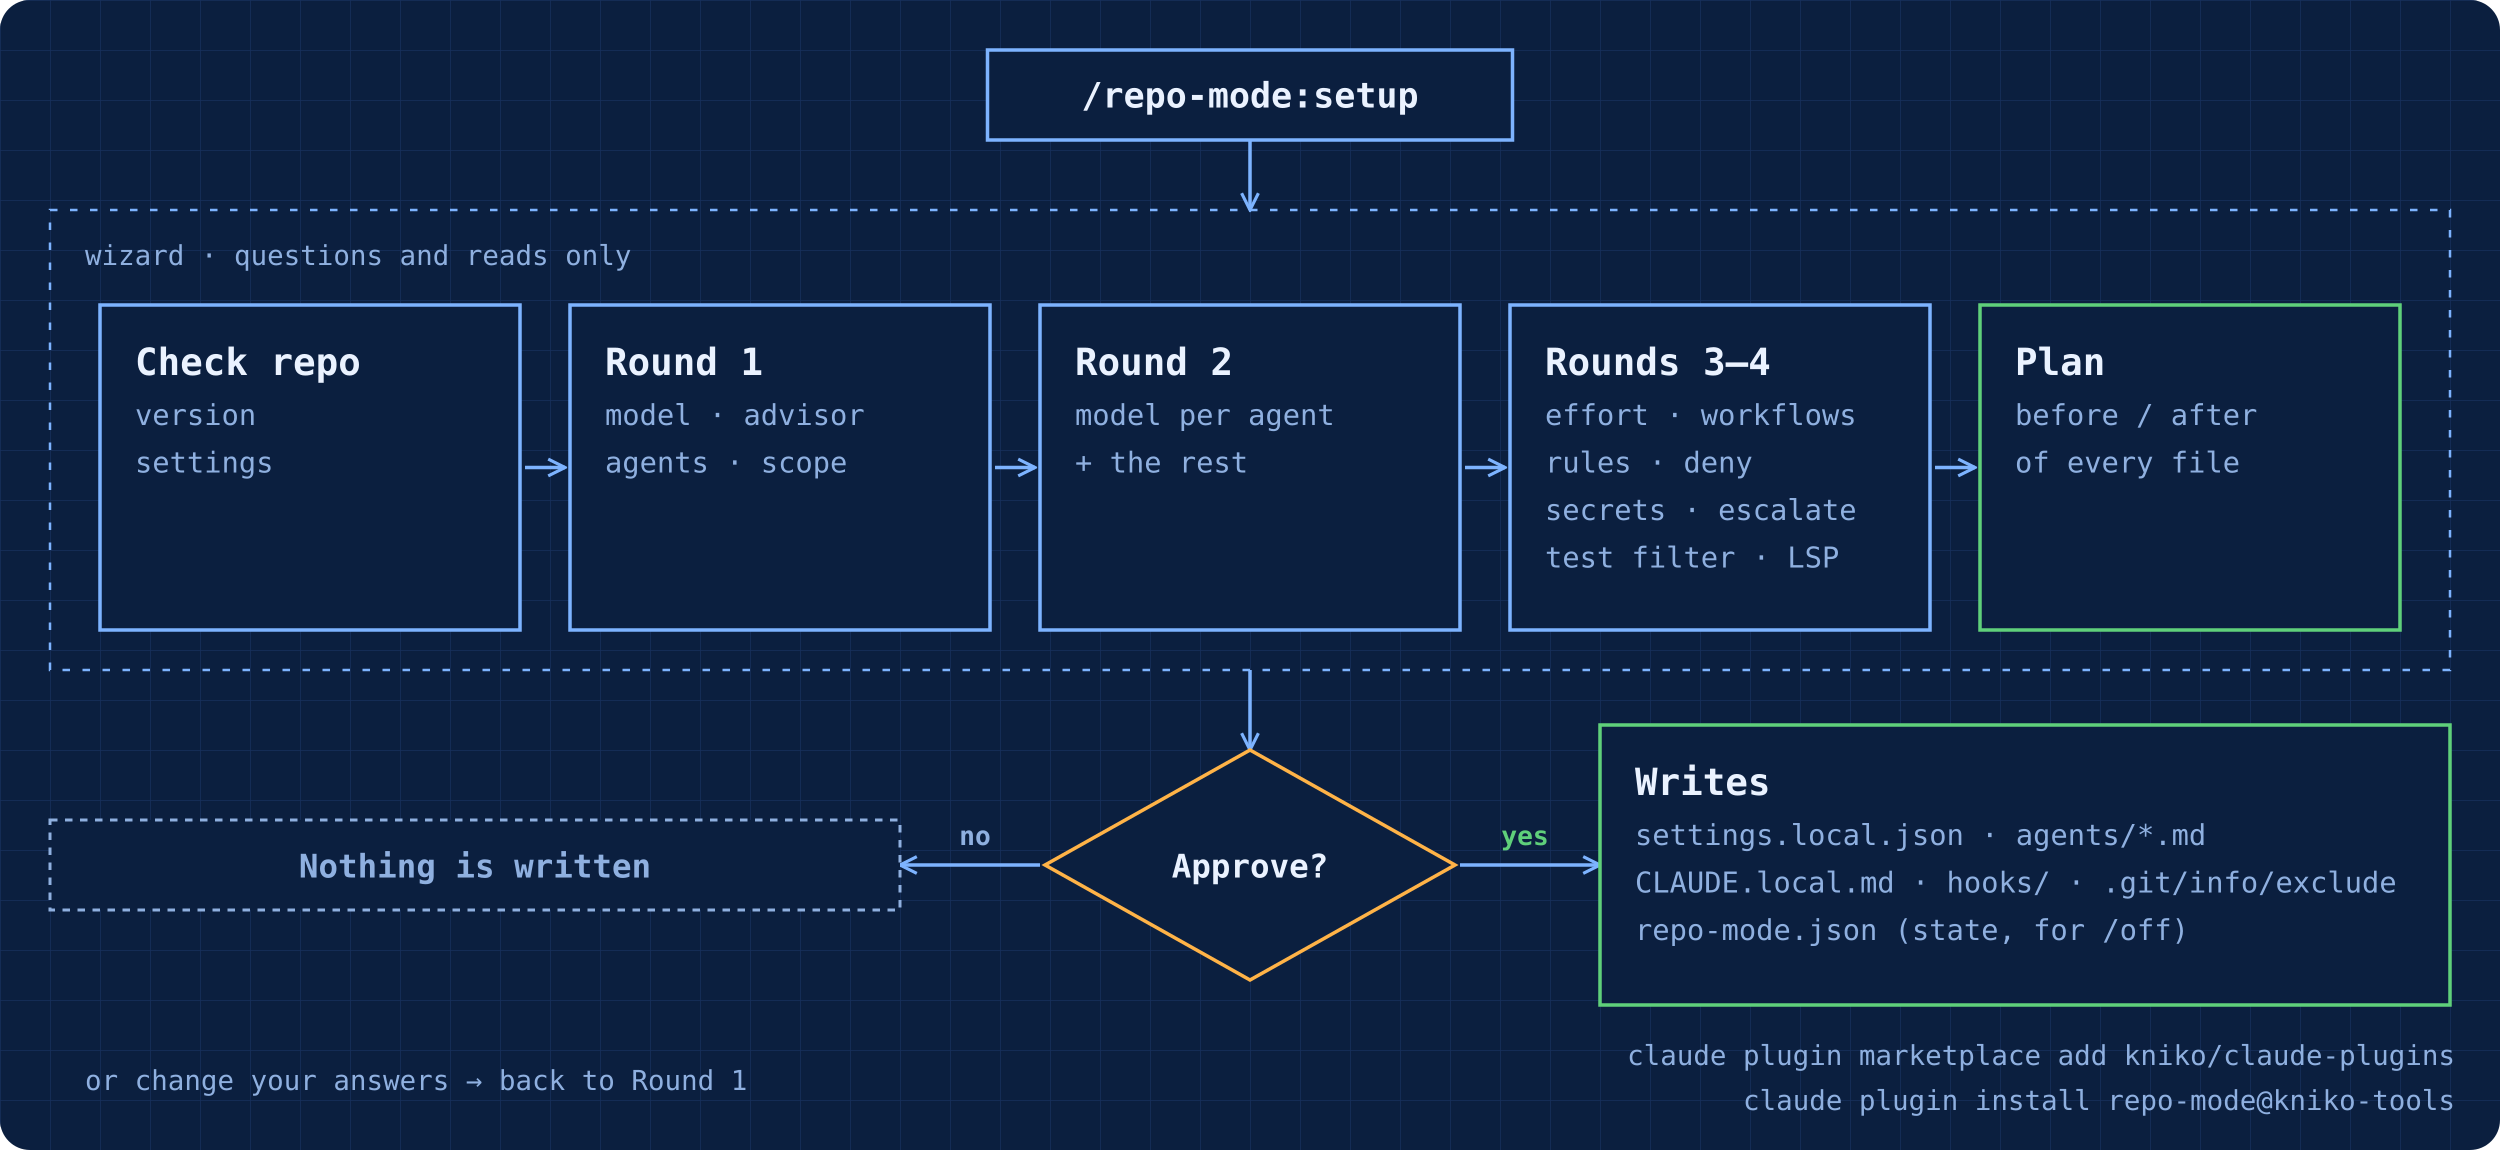
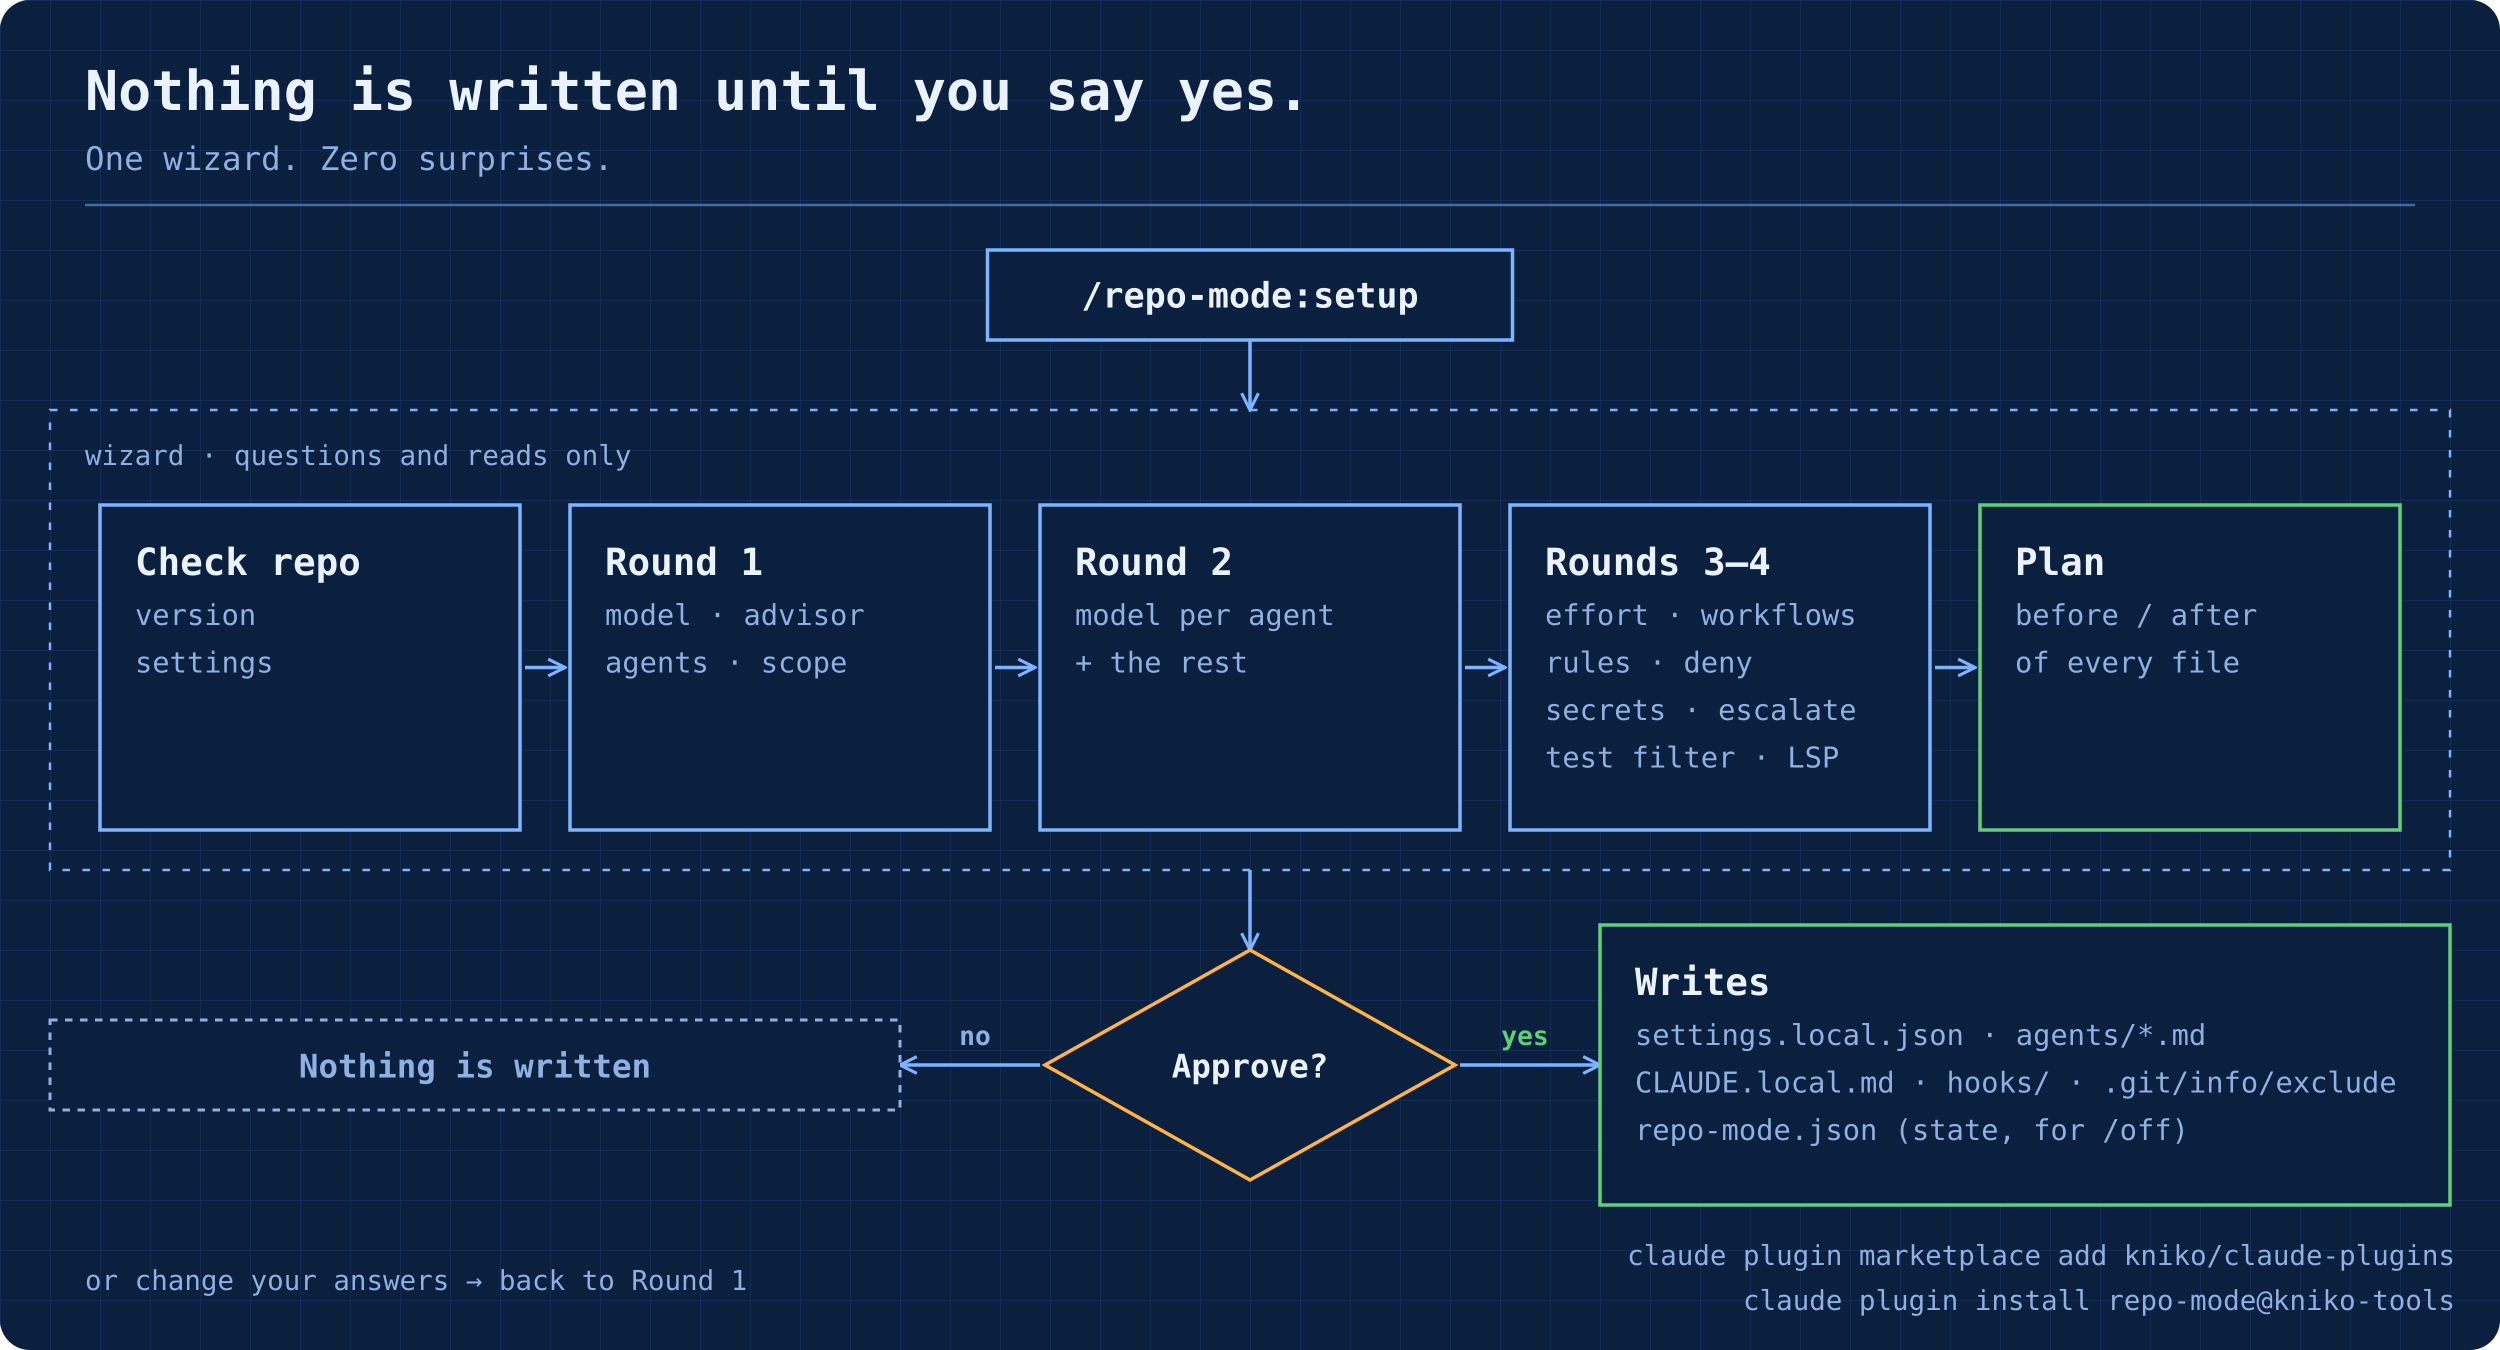
- <svg xmlns="http://www.w3.org/2000/svg" viewBox="0 0 1000 460" width="1000" height="460" role="img" aria-labelledby="t d" font-family="ui-monospace, 'Cascadia Mono', Consolas, 'DejaVu Sans Mono', Menlo, monospace">
+ <svg xmlns="http://www.w3.org/2000/svg" viewBox="0 0 1000 540" width="1000" height="540" role="img" aria-labelledby="t d" font-family="ui-monospace, 'Cascadia Mono', Consolas, 'DejaVu Sans Mono', Menlo, monospace">
  <defs>
    <pattern id="g" width="20" height="20" patternUnits="userSpaceOnUse">
      <path d="M20 0H0V20" fill="none" stroke="#16305c" stroke-width="0.6" />
    </pattern>
    <marker id="a" viewBox="0 0 10 10" refX="9" refY="5" markerWidth="6" markerHeight="6" orient="auto-start-reverse">
      <path d="M1 1 L9 5 L1 9" fill="none" stroke="#7db3ff" stroke-width="1.5" />
    </marker>
    <marker id="m-Haiku" viewBox="0 0 10 10" refX="9" refY="5" markerWidth="6" markerHeight="6" orient="auto-start-reverse">
      <path d="M1 1 L9 5 L1 9" fill="none" stroke="#5fd07a" stroke-width="1.5" />
    </marker>
    <marker id="m-Sonnet" viewBox="0 0 10 10" refX="9" refY="5" markerWidth="6" markerHeight="6" orient="auto-start-reverse">
      <path d="M1 1 L9 5 L1 9" fill="none" stroke="#39c5cf" stroke-width="1.5" />
    </marker>
    <marker id="m-Opus" viewBox="0 0 10 10" refX="9" refY="5" markerWidth="6" markerHeight="6" orient="auto-start-reverse">
      <path d="M1 1 L9 5 L1 9" fill="none" stroke="#bc8cff" stroke-width="1.5" />
    </marker>
    <marker id="m-Fable" viewBox="0 0 10 10" refX="9" refY="5" markerWidth="6" markerHeight="6" orient="auto-start-reverse">
      <path d="M1 1 L9 5 L1 9" fill="none" stroke="#ff7eb6" stroke-width="1.5" />
    </marker>
  </defs>
-   <rect width="1000" height="460" rx="12" fill="#0b1f3f" />
-   <rect width="1000" height="460" rx="12" fill="url(#g)" />
-   <rect x="395" y="20" width="210" height="36" fill="#0b1f3f" stroke="#7db3ff" stroke-width="1.4" />
-   <text x="500" y="43" font-size="14" fill="#eaf2ff" font-weight="700" text-anchor="middle">/repo-mode:setup</text>
-   <path d="M500 56 V84" fill="none" stroke="#7db3ff" stroke-width="1.4" marker-end="url(#a)" />
-   <rect x="20" y="84" width="960" height="184" fill="none" stroke="#7db3ff" stroke-width="1" stroke-dasharray="3 5" />
-   <text x="34" y="106" font-size="11" fill="#8fb0e0" font-weight="400" text-anchor="start">wizard · questions and reads only</text>
-   <rect x="40" y="122" width="168" height="130" fill="#0b1f3f" stroke="#7db3ff" stroke-width="1.4" />
-   <text x="54" y="150" font-size="15" fill="#eaf2ff" font-weight="700" text-anchor="start">Check repo</text>
-   <text x="54" y="170" font-size="11.5" fill="#8fb0e0" font-weight="400" text-anchor="start">version</text>
-   <text x="54" y="189" font-size="11.5" fill="#8fb0e0" font-weight="400" text-anchor="start">settings</text>
-   <path d="M210 187 H226" fill="none" stroke="#7db3ff" stroke-width="1.4" marker-end="url(#a)" />
-   <rect x="228" y="122" width="168" height="130" fill="#0b1f3f" stroke="#7db3ff" stroke-width="1.4" />
-   <text x="242" y="150" font-size="15" fill="#eaf2ff" font-weight="700" text-anchor="start">Round 1</text>
-   <text x="242" y="170" font-size="11.5" fill="#8fb0e0" font-weight="400" text-anchor="start">model · advisor</text>
-   <text x="242" y="189" font-size="11.5" fill="#8fb0e0" font-weight="400" text-anchor="start">agents · scope</text>
-   <path d="M398 187 H414" fill="none" stroke="#7db3ff" stroke-width="1.4" marker-end="url(#a)" />
-   <rect x="416" y="122" width="168" height="130" fill="#0b1f3f" stroke="#7db3ff" stroke-width="1.4" />
-   <text x="430" y="150" font-size="15" fill="#eaf2ff" font-weight="700" text-anchor="start">Round 2</text>
-   <text x="430" y="170" font-size="11.5" fill="#8fb0e0" font-weight="400" text-anchor="start">model per agent</text>
-   <text x="430" y="189" font-size="11.5" fill="#8fb0e0" font-weight="400" text-anchor="start">+ the rest</text>
-   <path d="M586 187 H602" fill="none" stroke="#7db3ff" stroke-width="1.4" marker-end="url(#a)" />
-   <rect x="604" y="122" width="168" height="130" fill="#0b1f3f" stroke="#7db3ff" stroke-width="1.4" />
-   <text x="618" y="150" font-size="15" fill="#eaf2ff" font-weight="700" text-anchor="start">Rounds 3–4</text>
-   <text x="618" y="170" font-size="11.5" fill="#8fb0e0" font-weight="400" text-anchor="start">effort · workflows</text>
-   <text x="618" y="189" font-size="11.5" fill="#8fb0e0" font-weight="400" text-anchor="start">rules · deny</text>
-   <text x="618" y="208" font-size="11.5" fill="#8fb0e0" font-weight="400" text-anchor="start">secrets · escalate</text>
-   <text x="618" y="227" font-size="11.5" fill="#8fb0e0" font-weight="400" text-anchor="start">test filter · LSP</text>
-   <path d="M774 187 H790" fill="none" stroke="#7db3ff" stroke-width="1.4" marker-end="url(#a)" />
-   <rect x="792" y="122" width="168" height="130" fill="#0b1f3f" stroke="#5fd07a" stroke-width="1.4" />
-   <text x="806" y="150" font-size="15" fill="#eaf2ff" font-weight="700" text-anchor="start">Plan</text>
-   <text x="806" y="170" font-size="11.5" fill="#8fb0e0" font-weight="400" text-anchor="start">before / after</text>
-   <text x="806" y="189" font-size="11.5" fill="#8fb0e0" font-weight="400" text-anchor="start">of every file</text>
-   <path d="M500 268 V300" fill="none" stroke="#7db3ff" stroke-width="1.4" marker-end="url(#a)" />
-   <path d="M500 300 L582 346 L500 392 L418 346 z" fill="#0b1f3f" stroke="#ffb347" stroke-width="1.4" />
-   <text x="500" y="351" font-size="13" fill="#eaf2ff" font-weight="700" text-anchor="middle">Approve?</text>
-   <path d="M584 346 H640" fill="none" stroke="#7db3ff" stroke-width="1.4" marker-end="url(#a)" />
-   <text x="610" y="338" font-size="10.5" fill="#5fd07a" font-weight="700" text-anchor="middle">yes</text>
-   <rect x="640" y="290" width="340" height="112" fill="#0b1f3f" stroke="#5fd07a" stroke-width="1.4" />
-   <text x="654" y="318" font-size="15" fill="#eaf2ff" font-weight="700" text-anchor="start">Writes</text>
-   <text x="654" y="338" font-size="11.5" fill="#8fb0e0" font-weight="400" text-anchor="start">settings.local.json · agents/*.md</text>
-   <text x="654" y="357" font-size="11.5" fill="#8fb0e0" font-weight="400" text-anchor="start">CLAUDE.local.md · hooks/ · .git/info/exclude</text>
-   <text x="654" y="376" font-size="11.5" fill="#8fb0e0" font-weight="400" text-anchor="start">repo-mode.json (state, for /off)</text>
-   <path d="M416 346 H360" fill="none" stroke="#7db3ff" stroke-width="1.4" marker-end="url(#a)" />
-   <text x="390" y="338" font-size="10.5" fill="#8fb0e0" font-weight="700" text-anchor="middle">no</text>
-   <rect x="20" y="328" width="340" height="36" fill="#0b1f3f" stroke="#8fb0e0" stroke-width="1.2" stroke-dasharray="3 3" />
-   <text x="190" y="351" font-size="13" fill="#8fb0e0" font-weight="700" text-anchor="middle">Nothing is written</text>
-   <text x="34" y="436" font-size="11" fill="#8fb0e0" font-weight="400" text-anchor="start">or change your answers → back to Round 1</text>
-   <text x="982" y="426" font-size="11" fill="#8fb0e0" font-weight="400" text-anchor="end">claude plugin marketplace add kniko/claude-plugins</text>
-   <text x="982" y="444" font-size="11" fill="#8fb0e0" font-weight="400" text-anchor="end">claude plugin install repo-mode@kniko-tools</text>
+   <rect width="1000" height="540" rx="12" fill="#0b1f3f" />
+   <rect width="1000" height="540" rx="12" fill="url(#g)" />
+   <text x="34" y="44" font-size="22" fill="#eaf2ff" font-weight="700" text-anchor="start">Nothing is written until you say yes.</text>
+   <text x="34" y="68" font-size="13" fill="#8fb0e0" font-weight="400" text-anchor="start">One wizard. Zero surprises.</text>
+   <path d="M34 82 H966" stroke="#7db3ff" stroke-width="1" opacity="0.5" />
+   <g transform="translate(0,80)">
+     <rect x="395" y="20" width="210" height="36" fill="#0b1f3f" stroke="#7db3ff" stroke-width="1.4" />
+     <text x="500" y="43" font-size="14" fill="#eaf2ff" font-weight="700" text-anchor="middle">/repo-mode:setup</text>
+     <path d="M500 56 V84" fill="none" stroke="#7db3ff" stroke-width="1.4" marker-end="url(#a)" />
+     <rect x="20" y="84" width="960" height="184" fill="none" stroke="#7db3ff" stroke-width="1" stroke-dasharray="3 5" />
+     <text x="34" y="106" font-size="11" fill="#8fb0e0" font-weight="400" text-anchor="start">wizard · questions and reads only</text>
+     <rect x="40" y="122" width="168" height="130" fill="#0b1f3f" stroke="#7db3ff" stroke-width="1.4" />
+     <text x="54" y="150" font-size="15" fill="#eaf2ff" font-weight="700" text-anchor="start">Check repo</text>
+     <text x="54" y="170" font-size="11.5" fill="#8fb0e0" font-weight="400" text-anchor="start">version</text>
+     <text x="54" y="189" font-size="11.5" fill="#8fb0e0" font-weight="400" text-anchor="start">settings</text>
+     <path d="M210 187 H226" fill="none" stroke="#7db3ff" stroke-width="1.4" marker-end="url(#a)" />
+     <rect x="228" y="122" width="168" height="130" fill="#0b1f3f" stroke="#7db3ff" stroke-width="1.4" />
+     <text x="242" y="150" font-size="15" fill="#eaf2ff" font-weight="700" text-anchor="start">Round 1</text>
+     <text x="242" y="170" font-size="11.5" fill="#8fb0e0" font-weight="400" text-anchor="start">model · advisor</text>
+     <text x="242" y="189" font-size="11.5" fill="#8fb0e0" font-weight="400" text-anchor="start">agents · scope</text>
+     <path d="M398 187 H414" fill="none" stroke="#7db3ff" stroke-width="1.4" marker-end="url(#a)" />
+     <rect x="416" y="122" width="168" height="130" fill="#0b1f3f" stroke="#7db3ff" stroke-width="1.4" />
+     <text x="430" y="150" font-size="15" fill="#eaf2ff" font-weight="700" text-anchor="start">Round 2</text>
+     <text x="430" y="170" font-size="11.5" fill="#8fb0e0" font-weight="400" text-anchor="start">model per agent</text>
+     <text x="430" y="189" font-size="11.5" fill="#8fb0e0" font-weight="400" text-anchor="start">+ the rest</text>
+     <path d="M586 187 H602" fill="none" stroke="#7db3ff" stroke-width="1.4" marker-end="url(#a)" />
+     <rect x="604" y="122" width="168" height="130" fill="#0b1f3f" stroke="#7db3ff" stroke-width="1.4" />
+     <text x="618" y="150" font-size="15" fill="#eaf2ff" font-weight="700" text-anchor="start">Rounds 3–4</text>
+     <text x="618" y="170" font-size="11.5" fill="#8fb0e0" font-weight="400" text-anchor="start">effort · workflows</text>
+     <text x="618" y="189" font-size="11.5" fill="#8fb0e0" font-weight="400" text-anchor="start">rules · deny</text>
+     <text x="618" y="208" font-size="11.5" fill="#8fb0e0" font-weight="400" text-anchor="start">secrets · escalate</text>
+     <text x="618" y="227" font-size="11.5" fill="#8fb0e0" font-weight="400" text-anchor="start">test filter · LSP</text>
+     <path d="M774 187 H790" fill="none" stroke="#7db3ff" stroke-width="1.4" marker-end="url(#a)" />
+     <rect x="792" y="122" width="168" height="130" fill="#0b1f3f" stroke="#5fd07a" stroke-width="1.4" />
+     <text x="806" y="150" font-size="15" fill="#eaf2ff" font-weight="700" text-anchor="start">Plan</text>
+     <text x="806" y="170" font-size="11.5" fill="#8fb0e0" font-weight="400" text-anchor="start">before / after</text>
+     <text x="806" y="189" font-size="11.5" fill="#8fb0e0" font-weight="400" text-anchor="start">of every file</text>
+     <path d="M500 268 V300" fill="none" stroke="#7db3ff" stroke-width="1.4" marker-end="url(#a)" />
+     <path d="M500 300 L582 346 L500 392 L418 346 z" fill="#0b1f3f" stroke="#ffb347" stroke-width="1.4" />
+     <text x="500" y="351" font-size="13" fill="#eaf2ff" font-weight="700" text-anchor="middle">Approve?</text>
+     <path d="M584 346 H640" fill="none" stroke="#7db3ff" stroke-width="1.4" marker-end="url(#a)" />
+     <text x="610" y="338" font-size="10.5" fill="#5fd07a" font-weight="700" text-anchor="middle">yes</text>
+     <rect x="640" y="290" width="340" height="112" fill="#0b1f3f" stroke="#5fd07a" stroke-width="1.4" />
+     <text x="654" y="318" font-size="15" fill="#eaf2ff" font-weight="700" text-anchor="start">Writes</text>
+     <text x="654" y="338" font-size="11.5" fill="#8fb0e0" font-weight="400" text-anchor="start">settings.local.json · agents/*.md</text>
+     <text x="654" y="357" font-size="11.5" fill="#8fb0e0" font-weight="400" text-anchor="start">CLAUDE.local.md · hooks/ · .git/info/exclude</text>
+     <text x="654" y="376" font-size="11.5" fill="#8fb0e0" font-weight="400" text-anchor="start">repo-mode.json (state, for /off)</text>
+     <path d="M416 346 H360" fill="none" stroke="#7db3ff" stroke-width="1.4" marker-end="url(#a)" />
+     <text x="390" y="338" font-size="10.5" fill="#8fb0e0" font-weight="700" text-anchor="middle">no</text>
+     <rect x="20" y="328" width="340" height="36" fill="#0b1f3f" stroke="#8fb0e0" stroke-width="1.2" stroke-dasharray="3 3" />
+     <text x="190" y="351" font-size="13" fill="#8fb0e0" font-weight="700" text-anchor="middle">Nothing is written</text>
+     <text x="34" y="436" font-size="11" fill="#8fb0e0" font-weight="400" text-anchor="start">or change your answers → back to Round 1</text>
+   </g>
+   <text x="982" y="506" font-size="11" fill="#8fb0e0" font-weight="400" text-anchor="end">claude plugin marketplace add kniko/claude-plugins</text>
+   <text x="982" y="524" font-size="11" fill="#8fb0e0" font-weight="400" text-anchor="end">claude plugin install repo-mode@kniko-tools</text>
</svg>
